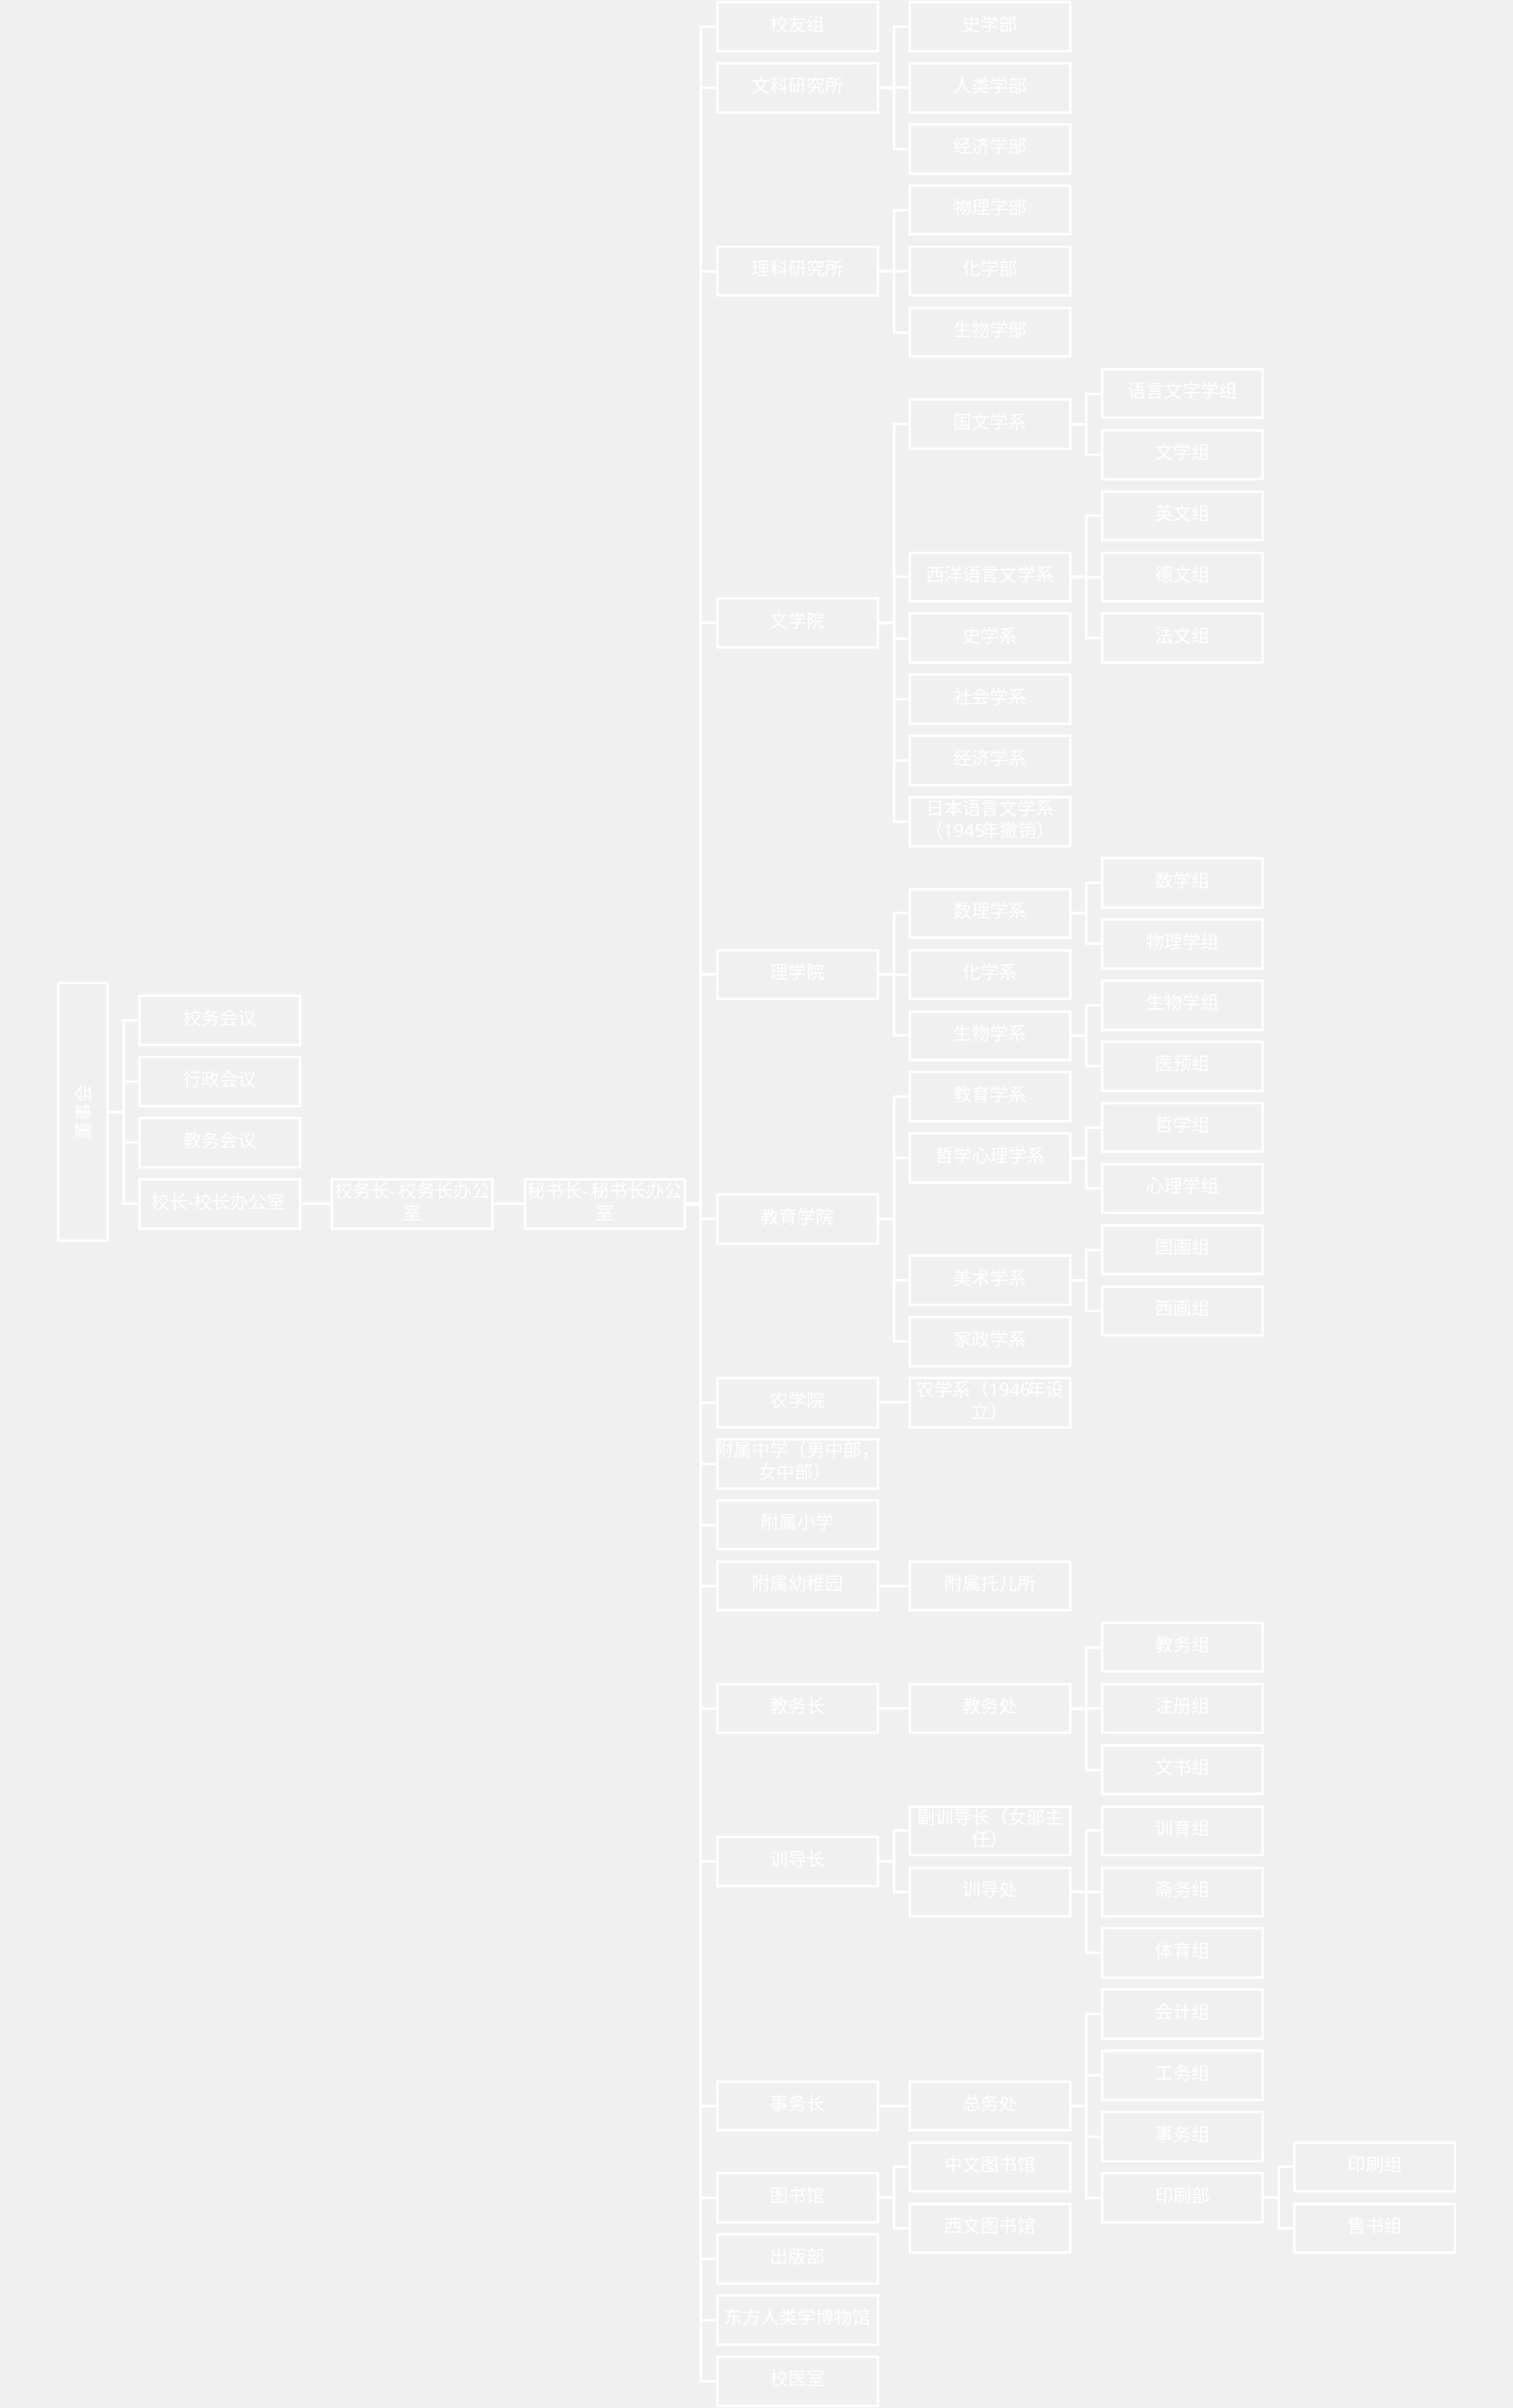
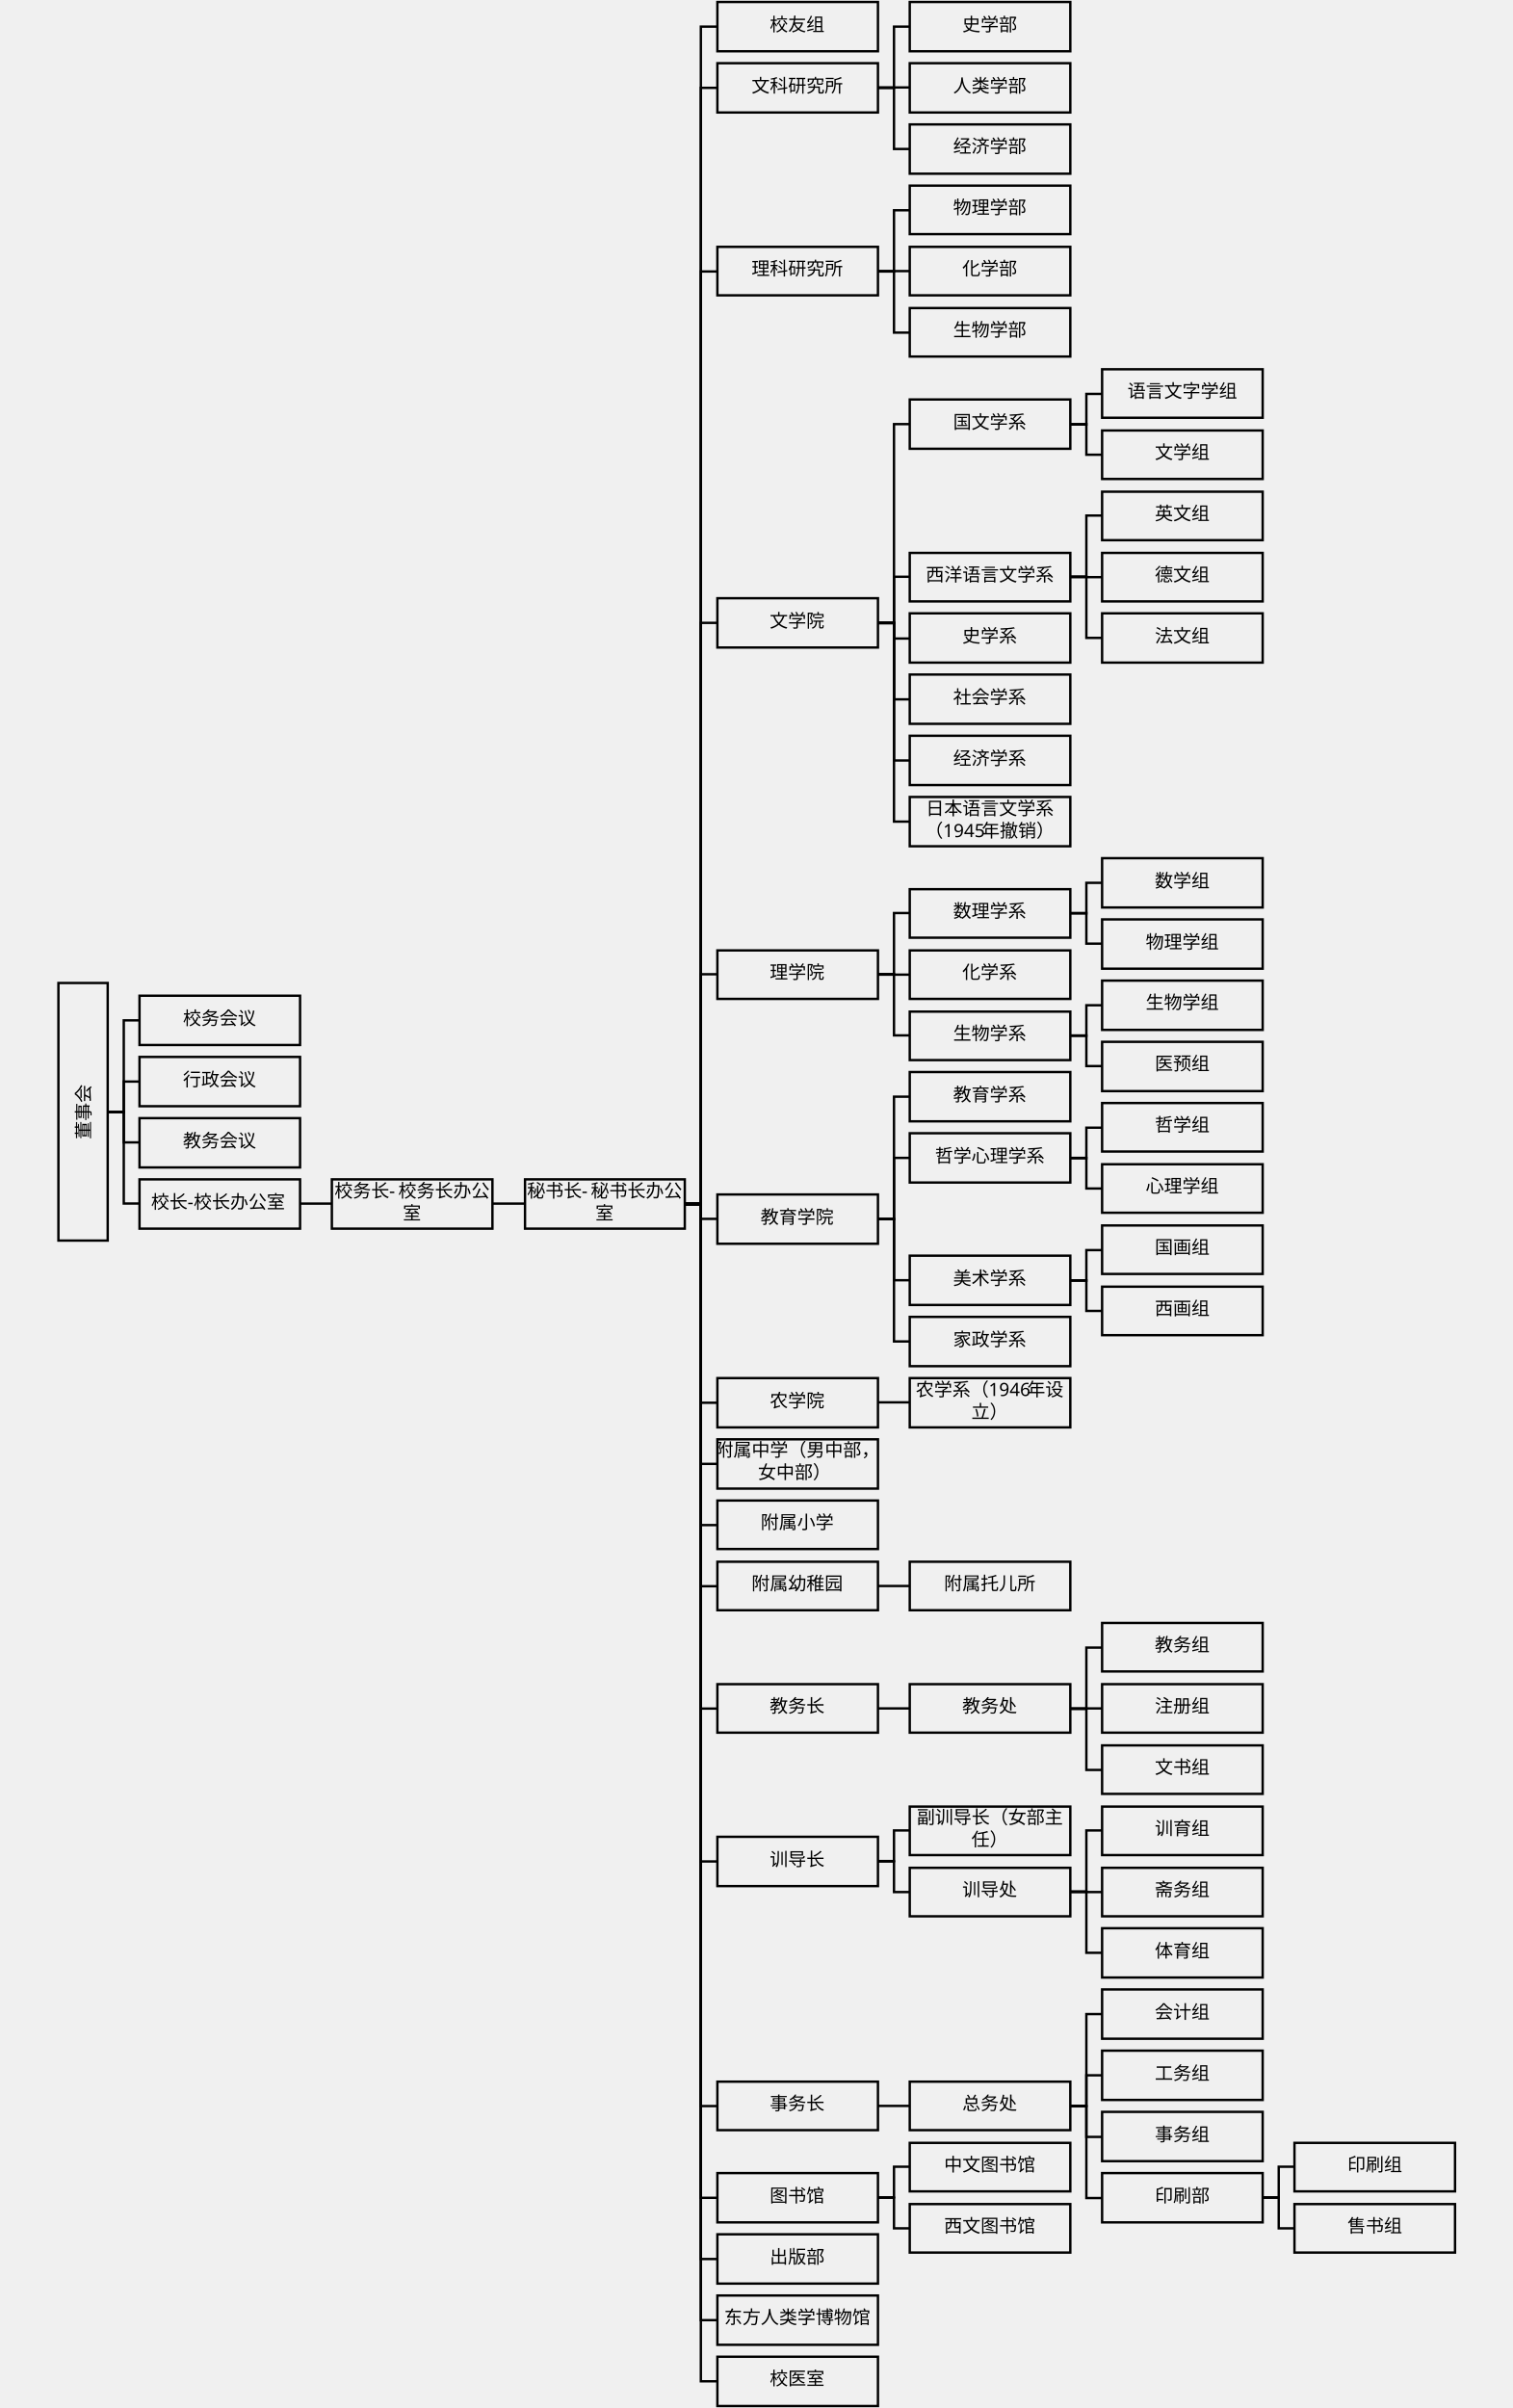
- <svg xmlns="http://www.w3.org/2000/svg" version="1.1" id="图层_1" viewBox="0 0 1903 3029" xml:space="preserve">
+ <svg xmlns="http://www.w3.org/2000/svg" version="1.1" viewBox="0 0 1903 3029" xml:space="preserve">
  <style type="text/css">
- 	.st0{fill:none;stroke:#FFFFFF;stroke-width:3;stroke-miterlimit:8;}
- 	.st1{fill:#FFFFFF;font-family:'sans-serif';font-size:23px;}
+ 	.st0{fill:none;stroke:black;stroke-width:3;stroke-miterlimit:8;}
+ 	.st1{fill:black;font-family:'sans-serif';font-size:23px;}
</style>
  <path class="st0" d="M861.5,1514.5h20.2v1480.9h20.2" />
  <path class="st0" d="M861.5,1514.5h20.2v1404h20.2" />
  <path class="st0" d="M861.5,1514.5h20.2v1327.1h20.2" />
  <path class="st0" d="M1104.5,2764.5h20.2v38.5h20.2" />
  <path class="st0" d="M1104.5,2764h20.2v-38.5h20.2" />
  <path class="st0" d="M861.5,1514.5h20.2v1250.1h20.2" />
  <path class="st0" d="M1588.5,2764.5h20.2v38.5h20.2" />
  <path class="st0" d="M1588.5,2764h20.2v-38.5h20.2" />
  <path class="st0" d="M1346.5,2649.5h20.2v115.4h20.2" />
  <path class="st0" d="M1346.5,2649.5h20.2v38.5h20.2" />
  <path class="st0" d="M1346.5,2649h20.2v-38.5h20.2" />
  <path class="st0" d="M1346.5,2648.9h20.2v-115.4h20.2" />
  <path class="st0" d="M1104.5,2649h40.4" />
  <path class="st0" d="M861.5,1514.5h20.2v1134.7h20.2" />
  <path class="st0" d="M1346.5,2379.5h20.2v76.9h20.2" />
  <path class="st0" d="M1346.5,2380h40.4" />
  <path class="st0" d="M1346.5,2379.4h20.2v-76.9h20.2" />
  <path class="st0" d="M1104.5,2341.5h20.2v38.5h20.2" />
  <path class="st0" d="M1104.5,2341h20.2v-38.5h20.2" />
  <path class="st0" d="M861.5,1514.5h20.2v827h20.2" />
  <path class="st0" d="M1346.5,2149.5h20.2v76.9h20.2" />
  <path class="st0" d="M1346.5,2149h40.4" />
  <path class="st0" d="M1346.5,2149.4h20.2v-76.9h20.2" />
  <path class="st0" d="M1104.5,2149h40.4" />
  <path class="st0" d="M861.5,1514.5h20.2v634.7h20.2" />
  <path class="st0" d="M1104.5,1995h40.4" />
  <path class="st0" d="M861.5,1514.5h20.2v480.8h20.2" />
  <path class="st0" d="M861.5,1514.5h20.2v403.9h20.2" />
  <path class="st0" d="M861.5,1514.5h20.2v326.9h20.2" />
  <path class="st0" d="M1104.5,1764h40.4" />
  <path class="st0" d="M861.5,1514.5h20.2v250h20.2" />
  <path class="st0" d="M1104.5,1533.5h20.2v153.9h20.2" />
  <path class="st0" d="M1346.5,1610.5h20.2v38.5h20.2" />
  <path class="st0" d="M1346.5,1611h20.2v-38.5h20.2" />
  <path class="st0" d="M1104.5,1533.5h20.2v76.9h20.2" />
  <path class="st0" d="M1346.5,1456.5h20.2v38.5h20.2" />
  <path class="st0" d="M1346.5,1457h20.2v-38.5h20.2" />
  <path class="st0" d="M1104.5,1533.4h20.2v-76.9h20.2" />
  <path class="st0" d="M1104.5,1533.4h20.2v-153.9h20.2" />
  <path class="st0" d="M861.5,1514h20.2v19.2h20.2" />
  <path class="st0" d="M1346.5,1302.5h20.2v38.5h20.2" />
  <path class="st0" d="M1346.5,1303h20.2v-38.5h20.2" />
  <path class="st0" d="M1104.5,1225.5h20.2v76.9h20.2" />
  <path class="st0" d="M1104.5,1226h40.4" />
  <path class="st0" d="M1346.5,1148.5h20.2v38.5h20.2" />
  <path class="st0" d="M1346.5,1149h20.2v-38.5h20.2" />
  <path class="st0" d="M1104.5,1225.4h20.2v-76.9h20.2" />
  <path class="st0" d="M861.5,1514h20.2v-288.5h20.2" />
  <path class="st0" d="M1104.5,783.5h20.2v250h20.2" />
  <path class="st0" d="M1104.5,783.5h20.2v173.1h20.2" />
  <path class="st0" d="M1104.5,783.5h20.2v96.2h20.2" />
  <path class="st0" d="M1104.5,784h20.2v19.2h20.2" />
  <path class="st0" d="M1346.5,725.5h20.2v76.9h20.2" />
  <path class="st0" d="M1346.5,726h40.4" />
  <path class="st0" d="M1346.5,725.4h20.2v-76.9h20.2" />
  <path class="st0" d="M1104.5,783.2h20.2v-57.7h20.2" />
  <path class="st0" d="M1346.5,533.5h20.2V572h20.2" />
  <path class="st0" d="M1346.5,534h20.2v-38.5h20.2" />
  <path class="st0" d="M1104.5,783.5h20.2v-250h20.2" />
  <path class="st0" d="M861.5,1514.3h20.2V783.5h20.2" />
  <path class="st0" d="M1104.5,341.5h20.2v76.9h20.2" />
  <path class="st0" d="M1104.5,341h40.4" />
  <path class="st0" d="M1104.5,341.4h20.2v-76.9h20.2" />
  <path class="st0" d="M861.5,1514.7h20.2V341.5h20.2" />
  <path class="st0" d="M1104.5,110.5h20.2v76.9h20.2" />
  <path class="st0" d="M1104.5,110h40.4" />
  <path class="st0" d="M1104.5,110.4h20.2V33.5h20.2" />
  <path class="st0" d="M861.5,1514.5h20.2v-1404h20.2" />
  <path class="st0" d="M861.5,1514.4h20.2V33.5h20.2" />
  <path class="st0" d="M619.5,1514h40.4" />
  <path class="st0" d="M377.5,1514h40.4" />
  <path class="st0" d="M135.5,1398.5h20.2v115.4h20.2" />
  <path class="st0" d="M135.5,1398.5h20.2v38.5h20.2" />
  <path class="st0" d="M135.5,1399h20.2v-38.5h20.2" />
  <path class="st0" d="M135.5,1398.9h20.2v-115.4h20.2" />
  <rect x="73.5" y="1236.5" class="st0" width="62" height="324" />
  <text transform="matrix(-1.836970e-16 -1 1 -1.836970e-16 113.3689 1433.063)" class="st1">董事会</text>
  <rect x="175.5" y="1252.5" class="st0" width="202" height="62" />
  <text transform="matrix(1 0 0 1 230.14 1289)" class="st1">校务会议</text>
  <rect x="175.5" y="1329.5" class="st0" width="202" height="62" />
  <text transform="matrix(1 0 0 1 230.14 1366)" class="st1">行政会议</text>
  <rect x="175.5" y="1406.5" class="st0" width="202" height="62" />
  <text transform="matrix(1 0 0 1 230.14 1443)" class="st1">教务会议</text>
  <rect x="175.5" y="1483.5" class="st0" width="202" height="62" />
  <text transform="matrix(1 0 0 1 190.036 1520)" class="st1">校长</text>
  <text transform="matrix(1 0 0 1 235.8693 1520)" class="st1">-</text>
  <text transform="matrix(1 0 0 1 243.5285 1520)" class="st1">校长办公室</text>
  <rect x="417.5" y="1483.5" class="st0" width="202" height="62" />
  <text transform="matrix(1 0 0 1 420.815 1506)" class="st1">校务长</text>
  <text transform="matrix(1 0 0 1 489.565 1506)" class="st1">-</text>
  <text transform="matrix(1 0 0 1 501.0233 1506)" class="st1">校务长办公</text>
  <text transform="matrix(1 0 0 1 506.7525 1534)" class="st1">室</text>
  <rect x="660.5" y="1483.5" class="st0" width="201" height="62" />
  <text transform="matrix(1 0 0 1 663.054 1506)" class="st1">秘书长</text>
  <text transform="matrix(1 0 0 1 731.804 1506)" class="st1">-</text>
  <text transform="matrix(1 0 0 1 743.2623 1506)" class="st1">秘书长办公</text>
  <text transform="matrix(1 0 0 1 748.9915 1534)" class="st1">室</text>
  <rect x="902.5" y="2.5" class="st0" width="202" height="62" />
  <text transform="matrix(1 0 0 1 968.312 39)" class="st1">校友组</text>
  <rect x="902.5" y="79.5" class="st0" width="202" height="62" />
  <text transform="matrix(1 0 0 1 945.396 116)" class="st1">文科研究所</text>
  <rect x="1144.5" y="2.5" class="st0" width="202" height="62" />
  <text transform="matrix(1 0 0 1 1210.55 39)" class="st1">史学部</text>
  <rect x="1144.5" y="79.5" class="st0" width="202" height="62" />
  <text transform="matrix(1 0 0 1 1199.09 116)" class="st1">人类学部</text>
  <rect x="1144.5" y="156.5" class="st0" width="202" height="62" />
  <text transform="matrix(1 0 0 1 1199.09 192)" class="st1">经济学部</text>
  <rect x="902.5" y="310.5" class="st0" width="202" height="61" />
  <text transform="matrix(1 0 0 1 945.396 346)" class="st1">理科研究所</text>
  <rect x="1144.5" y="233.5" class="st0" width="202" height="61" />
  <text transform="matrix(1 0 0 1 1199.09 269)" class="st1">物理学部</text>
  <rect x="1144.5" y="310.5" class="st0" width="202" height="61" />
  <text transform="matrix(1 0 0 1 1210.55 346)" class="st1">化学部</text>
  <rect x="1144.5" y="387.5" class="st0" width="202" height="61" />
  <text transform="matrix(1 0 0 1 1199.09 423)" class="st1">生物学部</text>
  <rect x="902.5" y="752.5" class="st0" width="202" height="62" />
  <text transform="matrix(1 0 0 1 968.312 789)" class="st1">文学院</text>
  <rect x="1144.5" y="502.5" class="st0" width="202" height="62" />
  <text transform="matrix(1 0 0 1 1199.09 539)" class="st1">国文学系</text>
  <rect x="1386.5" y="464.5" class="st0" width="202" height="61" />
  <text transform="matrix(1 0 0 1 1418.41 500)" class="st1">语言文字学组</text>
  <rect x="1386.5" y="541.5" class="st0" width="202" height="61" />
  <text transform="matrix(1 0 0 1 1452.79 577)" class="st1">文学组</text>
  <rect x="1144.5" y="695.5" class="st0" width="202" height="61" />
  <text transform="matrix(1 0 0 1 1164.72 731)" class="st1">西洋语言文学系</text>
  <rect x="1386.5" y="618.5" class="st0" width="202" height="61" />
  <text transform="matrix(1 0 0 1 1452.79 654)" class="st1">英文组</text>
  <rect x="1386.5" y="695.5" class="st0" width="202" height="61" />
  <text transform="matrix(1 0 0 1 1452.79 731)" class="st1">德文组</text>
  <rect x="1386.5" y="771.5" class="st0" width="202" height="62" />
  <text transform="matrix(1 0 0 1 1452.79 808)" class="st1">法文组</text>
  <rect x="1144.5" y="771.5" class="st0" width="202" height="62" />
  <text transform="matrix(1 0 0 1 1210.55 808)" class="st1">史学系</text>
  <rect x="1144.5" y="848.5" class="st0" width="202" height="62" />
  <text transform="matrix(1 0 0 1 1199.09 885)" class="st1">社会学系</text>
  <rect x="1144.5" y="925.5" class="st0" width="202" height="62" />
  <text transform="matrix(1 0 0 1 1199.09 962)" class="st1">经济学系</text>
  <rect x="1144.5" y="1002.5" class="st0" width="202" height="62" />
  <text transform="matrix(1 0 0 1 1164.72 1025)" class="st1">日本语言文学系</text>
  <text transform="matrix(1 0 0 1 1163.482 1053)" class="st1">（</text>
  <text transform="matrix(1 0 0 1 1186.399 1053)" class="st1">1945</text>
  <text transform="matrix(1 0 0 1 1234.707 1053)" class="st1">年撤销）</text>
  <rect x="902.5" y="1195.5" class="st0" width="202" height="61" />
  <text transform="matrix(1 0 0 1 968.312 1231)" class="st1">理学院</text>
  <rect x="1144.5" y="1118.5" class="st0" width="202" height="61" />
  <text transform="matrix(1 0 0 1 1199.09 1154)" class="st1">数理学系</text>
  <rect x="1386.5" y="1079.5" class="st0" width="202" height="62" />
  <text transform="matrix(1 0 0 1 1452.79 1116)" class="st1">数学组</text>
  <rect x="1386.5" y="1156.5" class="st0" width="202" height="62" />
  <text transform="matrix(1 0 0 1 1441.33 1193)" class="st1">物理学组</text>
  <rect x="1144.5" y="1195.5" class="st0" width="202" height="61" />
  <text transform="matrix(1 0 0 1 1210.55 1231)" class="st1">化学系</text>
  <rect x="1144.5" y="1272.5" class="st0" width="202" height="61" />
  <text transform="matrix(1 0 0 1 1199.09 1308)" class="st1">生物学系</text>
  <rect x="1386.5" y="1233.5" class="st0" width="202" height="62" />
  <text transform="matrix(1 0 0 1 1441.33 1269)" class="st1">生物学组</text>
  <rect x="1386.5" y="1310.5" class="st0" width="202" height="62" />
  <text transform="matrix(1 0 0 1 1452.79 1346)" class="st1">医预组</text>
  <rect x="902.5" y="1502.5" class="st0" width="202" height="62" />
  <text transform="matrix(1 0 0 1 956.854 1539)" class="st1">教育学院</text>
  <rect x="1144.5" y="1348.5" class="st0" width="202" height="62" />
  <text transform="matrix(1 0 0 1 1199.09 1385)" class="st1">教育学系</text>
  <rect x="1144.5" y="1425.5" class="st0" width="202" height="62" />
  <text transform="matrix(1 0 0 1 1176.18 1462)" class="st1">哲学心理学系</text>
  <rect x="1386.5" y="1387.5" class="st0" width="202" height="61" />
  <text transform="matrix(1 0 0 1 1452.79 1423)" class="st1">哲学组</text>
  <rect x="1386.5" y="1464.5" class="st0" width="202" height="61" />
  <text transform="matrix(1 0 0 1 1441.33 1500)" class="st1">心理学组</text>
  <rect x="1144.5" y="1579.5" class="st0" width="202" height="62" />
  <text transform="matrix(1 0 0 1 1199.09 1616)" class="st1">美术学系</text>
  <rect x="1386.5" y="1541.5" class="st0" width="202" height="61" />
  <text transform="matrix(1 0 0 1 1452.79 1577)" class="st1">国画组</text>
  <rect x="1386.5" y="1618.5" class="st0" width="202" height="61" />
  <text transform="matrix(1 0 0 1 1452.79 1654)" class="st1">西画组</text>
  <rect x="1144.5" y="1656.5" class="st0" width="202" height="62" />
  <text transform="matrix(1 0 0 1 1199.09 1693)" class="st1">家政学系</text>
  <rect x="902.5" y="1733.5" class="st0" width="202" height="62" />
  <text transform="matrix(1 0 0 1 968.312 1770)" class="st1">农学院</text>
  <rect x="1144.5" y="1733.5" class="st0" width="202" height="62" />
  <text transform="matrix(1 0 0 1 1152.02 1756)" class="st1">农学系（</text>
  <text transform="matrix(1 0 0 1 1243.687 1756)" class="st1">1946</text>
  <text transform="matrix(1 0 0 1 1291.995 1756)" class="st1">年设</text>
  <text transform="matrix(1 0 0 1 1222.007 1784)" class="st1">立）</text>
  <rect x="902.5" y="1810.5" class="st0" width="202" height="62" />
  <text transform="matrix(1 0 0 1 899.562 1832)" class="st1">附属中学（男中部，</text>
  <text transform="matrix(1 0 0 1 953.5078 1860)" class="st1">女中部）</text>
  <rect x="902.5" y="1887.5" class="st0" width="202" height="61" />
  <text transform="matrix(1 0 0 1 956.854 1923)" class="st1">附属小学</text>
  <rect x="902.5" y="1964.5" class="st0" width="202" height="61" />
  <text transform="matrix(1 0 0 1 945.396 2000)" class="st1">附属幼稚园</text>
  <rect x="1144.5" y="1964.5" class="st0" width="202" height="61" />
  <text transform="matrix(1 0 0 1 1187.63 2000)" class="st1">附属托儿所</text>
  <rect x="902.5" y="2118.5" class="st0" width="202" height="61" />
  <text transform="matrix(1 0 0 1 968.312 2154)" class="st1">教务长</text>
  <rect x="1144.5" y="2118.5" class="st0" width="202" height="61" />
  <text transform="matrix(1 0 0 1 1210.55 2154)" class="st1">教务处</text>
  <rect x="1386.5" y="2041.5" class="st0" width="202" height="61" />
  <text transform="matrix(1 0 0 1 1452.79 2077)" class="st1">教务组</text>
  <rect x="1386.5" y="2118.5" class="st0" width="202" height="61" />
  <text transform="matrix(1 0 0 1 1452.79 2154)" class="st1">注册组</text>
  <rect x="1386.5" y="2195.5" class="st0" width="202" height="61" />
  <text transform="matrix(1 0 0 1 1452.79 2231)" class="st1">文书组</text>
  <rect x="902.5" y="2310.5" class="st0" width="202" height="62" />
  <text transform="matrix(1 0 0 1 968.312 2347)" class="st1">训导长</text>
  <rect x="1144.5" y="2272.5" class="st0" width="202" height="61" />
  <text transform="matrix(1 0 0 1 1153.26 2294)" class="st1">副训导长（女部主</text>
  <text transform="matrix(1 0 0 1 1222.01 2322)" class="st1">任）</text>
  <rect x="1144.5" y="2349.5" class="st0" width="202" height="61" />
  <text transform="matrix(1 0 0 1 1210.55 2385)" class="st1">训导处</text>
  <rect x="1386.5" y="2272.5" class="st0" width="202" height="61" />
  <text transform="matrix(1 0 0 1 1452.79 2308)" class="st1">训育组</text>
  <rect x="1386.5" y="2349.5" class="st0" width="202" height="61" />
  <text transform="matrix(1 0 0 1 1452.79 2385)" class="st1">斋务组</text>
  <rect x="1386.5" y="2425.5" class="st0" width="202" height="62" />
  <text transform="matrix(1 0 0 1 1452.79 2462)" class="st1">体育组</text>
  <rect x="902.5" y="2618.5" class="st0" width="202" height="61" />
  <text transform="matrix(1 0 0 1 968.312 2654)" class="st1">事务长</text>
  <rect x="1144.5" y="2618.5" class="st0" width="202" height="61" />
  <text transform="matrix(1 0 0 1 1210.55 2654)" class="st1">总务处</text>
  <rect x="1386.5" y="2502.5" class="st0" width="202" height="62" />
  <text transform="matrix(1 0 0 1 1452.79 2539)" class="st1">会计组</text>
  <rect x="1386.5" y="2579.5" class="st0" width="202" height="62" />
  <text transform="matrix(1 0 0 1 1452.79 2616)" class="st1">工务组</text>
  <rect x="1386.5" y="2656.5" class="st0" width="202" height="62" />
  <text transform="matrix(1 0 0 1 1452.79 2693)" class="st1">事务组</text>
  <rect x="1386.5" y="2733.5" class="st0" width="202" height="62" />
  <text transform="matrix(1 0 0 1 1452.79 2770)" class="st1">印刷部</text>
  <rect x="1628.5" y="2695.5" class="st0" width="202" height="61" />
  <text transform="matrix(1 0 0 1 1695.03 2731)" class="st1">印刷组</text>
  <rect x="1628.5" y="2772.5" class="st0" width="202" height="61" />
  <text transform="matrix(1 0 0 1 1695.03 2808)" class="st1">售书组</text>
  <rect x="902.5" y="2733.5" class="st0" width="202" height="62" />
  <text transform="matrix(1 0 0 1 968.312 2770)" class="st1">图书馆</text>
  <rect x="1144.5" y="2695.5" class="st0" width="202" height="61" />
  <text transform="matrix(1 0 0 1 1187.63 2731)" class="st1">中文图书馆</text>
  <rect x="1144.5" y="2772.5" class="st0" width="202" height="61" />
  <text transform="matrix(1 0 0 1 1187.63 2808)" class="st1">西文图书馆</text>
  <rect x="902.5" y="2810.5" class="st0" width="202" height="62" />
  <text transform="matrix(1 0 0 1 968.312 2847)" class="st1">出版部</text>
  <rect x="902.5" y="2887.5" class="st0" width="202" height="62" />
  <text transform="matrix(1 0 0 1 911.021 2923)" class="st1">东方人类学博物馆</text>
  <rect x="902.5" y="2964.5" class="st0" width="202" height="62" />
  <text transform="matrix(1 0 0 1 968.312 3000)" class="st1">校医室</text>
</svg>
